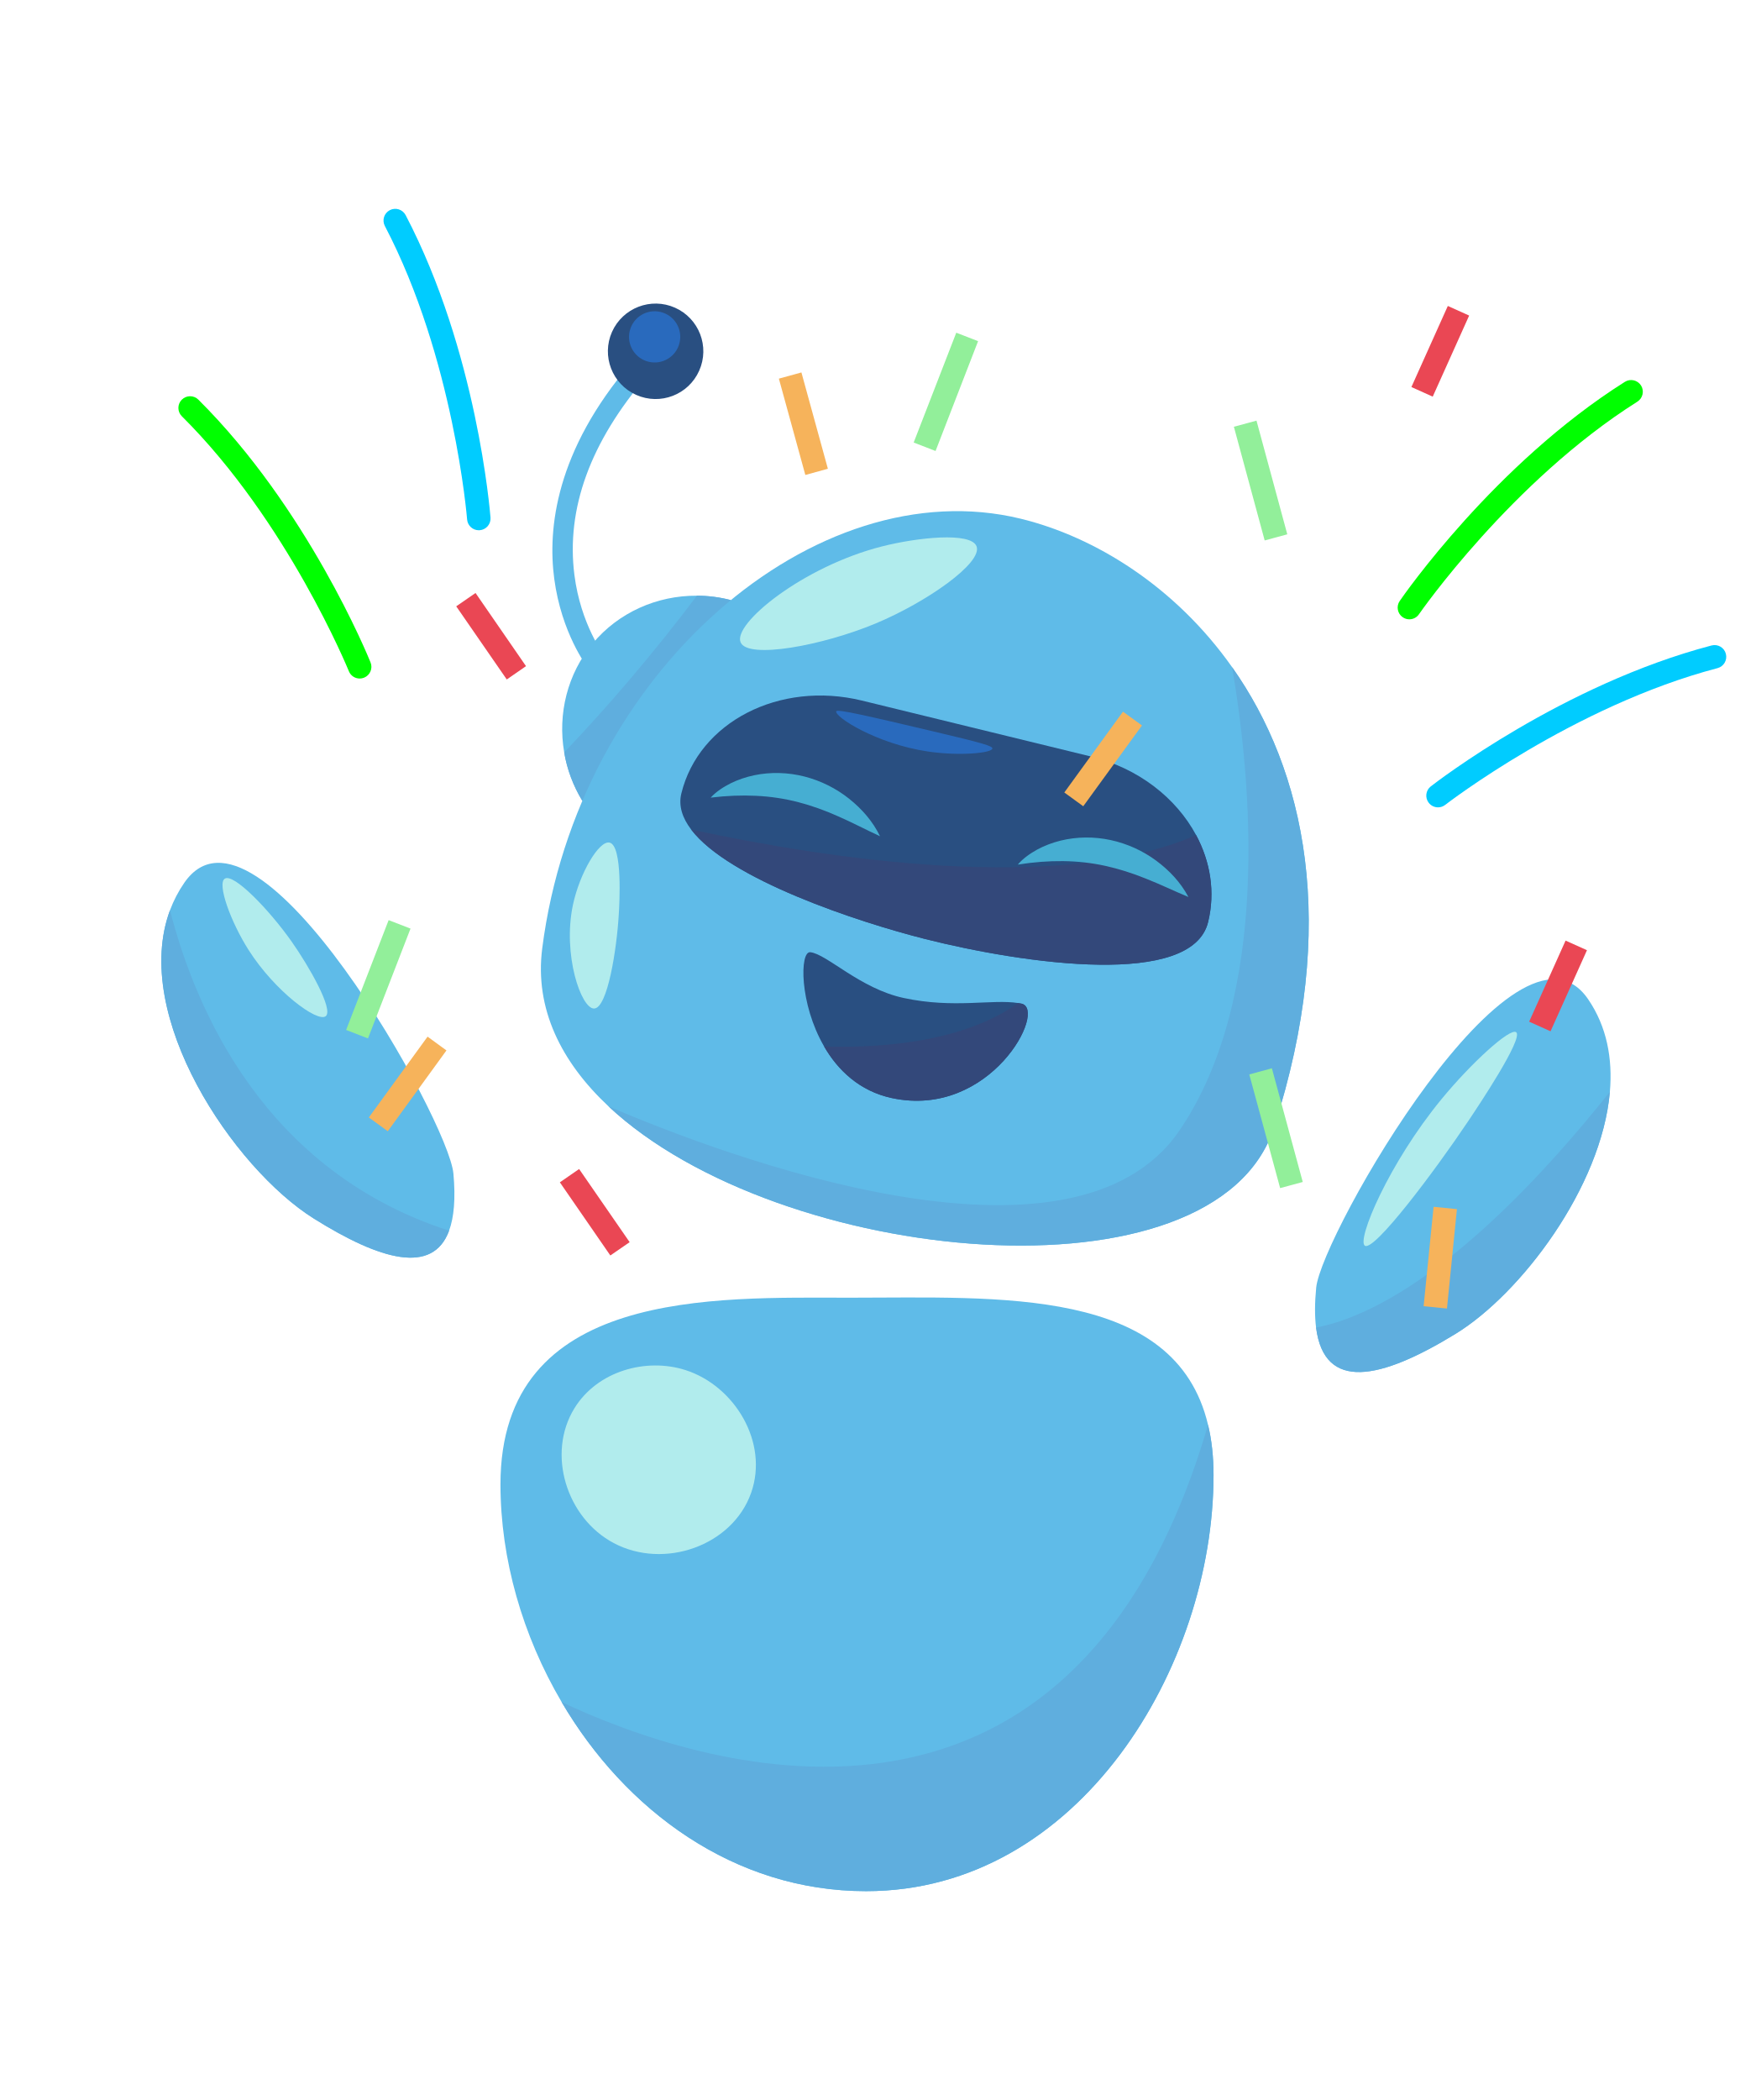
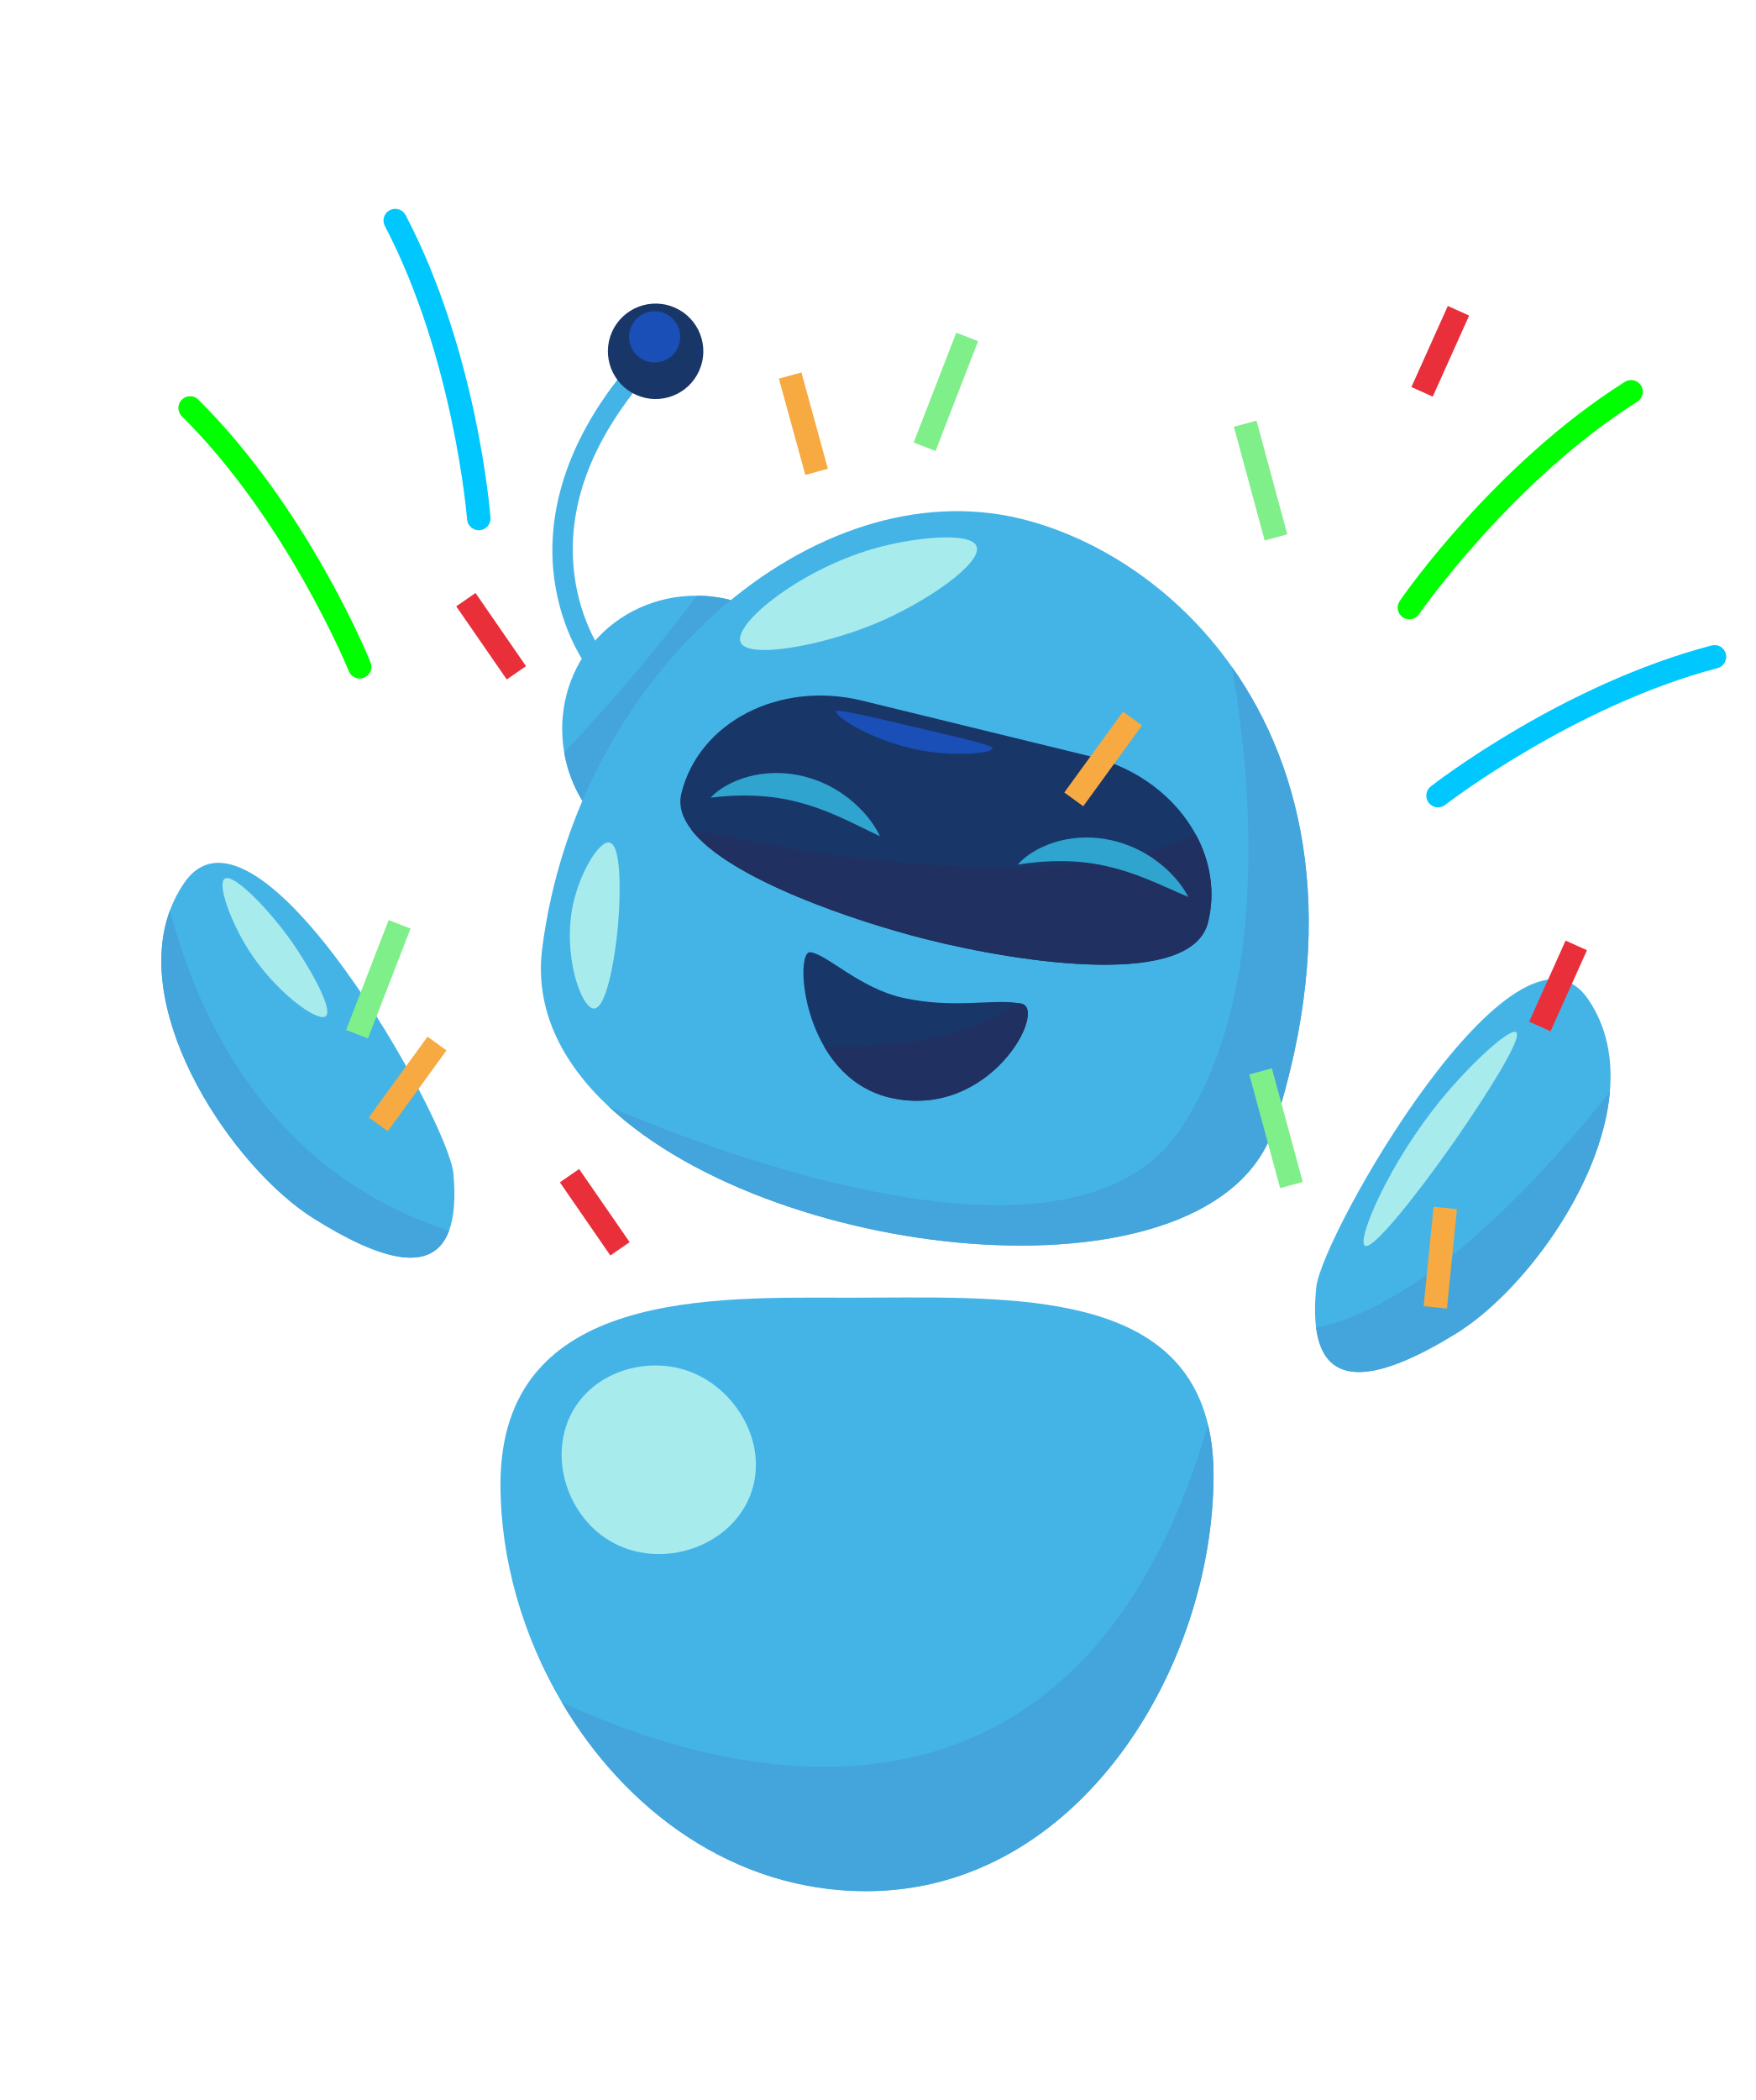
<svg xmlns="http://www.w3.org/2000/svg" xml:space="preserve" width="218.612mm" height="261.392mm" version="1.0" style="shape-rendering:geometricPrecision; text-rendering:geometricPrecision; image-rendering:optimizeQuality; fill-rule:evenodd; clip-rule:evenodd" viewBox="0 0 21861.2 26139.16">
  <defs>
    <style type="text/css">
   
    .fil0 {fill:none}
-     .fil9 {fill:#00CCFF;fill-rule:nonzero}
+     .fil9 {fill:#00C8FF;fill-rule:nonzero}
    .fil8 {fill:lime;fill-rule:nonzero}
-     .fil4 {fill:#294F81;fill-rule:nonzero}
-     .fil6 {fill:#296ABD;fill-rule:nonzero}
-     .fil5 {fill:#33487A;fill-rule:nonzero}
-     .fil7 {fill:#46AED2;fill-rule:nonzero}
-     .fil2 {fill:#5FAEDE;fill-rule:nonzero}
-     .fil1 {fill:#5FBBE8;fill-rule:nonzero}
-     .fil12 {fill:#92EF9A;fill-rule:nonzero}
-     .fil3 {fill:#B1ECED;fill-rule:nonzero}
-     .fil11 {fill:#EA4754;fill-rule:nonzero}
-     .fil10 {fill:#F6B35B;fill-rule:nonzero}
+     .fil4 {fill:#193669;fill-rule:nonzero}
+     .fil6 {fill:#194FB6;fill-rule:nonzero}
+     .fil5 {fill:#203060;fill-rule:nonzero}
+     .fil7 {fill:#2EA4CF;fill-rule:nonzero}
+     .fil2 {fill:#44A4DC;fill-rule:nonzero}
+     .fil1 {fill:#44B4E7;fill-rule:nonzero}
+     .fil12 {fill:#7FEF8A;fill-rule:nonzero}
+     .fil3 {fill:#A8EBED;fill-rule:nonzero}
+     .fil11 {fill:#E92F3A;fill-rule:nonzero}
+     .fil10 {fill:#F6AA41;fill-rule:nonzero}
   
  </style>
  </defs>
  <g id="Camada_x0020_1">
    <rect class="fil0" width="21861.2" height="26139.16" />
    <g id="_1534337841280">
      <path class="fil1" d="M5591.16 15318.65c-202.38,549.68 -850.59,371.43 -1685.21,-151.7 -996.66,-624.86 -2279.39,-2521.72 -1789.43,-3837.32 0,-0.38 0,-0.38 0,-0.38 44.89,-119.91 104.23,-234.56 179.56,-343.43 905.36,-1303.12 3291.27,2965.42 3349.09,3622 28.16,311.02 7.61,544.28 -54.01,710.83z" />
      <path class="fil2" d="M5591.16 15318.65c-202.38,549.68 -850.59,371.43 -1685.21,-151.7 -996.66,-624.86 -2279.39,-2521.72 -1789.43,-3837.32 314.98,1228.64 1173.18,3246.39 3474.64,3989.02z" />
      <path class="fil3" d="M3632.06 11721.6c215.31,305.92 523.45,845.19 423.78,926.9 -101.95,83.39 -632.24,-308.13 -960.15,-822.75 -223.68,-351.34 -394.86,-824.56 -297.48,-888.63 109.56,-72.42 553.12,385.59 833.85,784.48z" />
      <path class="fil1" d="M15108.93 18360.31c0,2381.8 -1671.51,5179.54 -4325.98,5179.54 -1645.64,0 -2999.12,-1007.17 -3790.37,-2353.8 -486.93,-826.7 -761.58,-1781.46 -761.58,-2709.49 0,-2440.16 2663.61,-2323.9 4351.09,-2323.9 1851.06,0 4049.05,-141.82 4458.38,1582.03 44.89,185.94 68.47,393.72 68.47,625.62l-0.01 0z" />
      <path class="fil2" d="M15108.93 18360.31c0,2381.8 -1671.51,5179.54 -4325.98,5179.54 -1645.64,0 -2999.12,-1007.17 -3790.37,-2353.8 1648.68,776.1 6345.18,2383.62 8047.88,-3451.37 44.89,185.94 68.47,393.72 68.47,625.62l0 0.01z" />
      <path class="fil3" d="M7150.82 17530.41c-345.41,562.31 -101.18,1362.62 490.73,1676.75 626.15,332.02 1478.26,34.32 1710.31,-625.68 221.4,-627.07 -204.66,-1329.83 -814.84,-1526.96 -489.96,-158.1 -1099.37,8.37 -1386.2,475.89z" />
      <path class="fil1" d="M18120.99 16603.43c-933.52,571.83 -1633.46,720.19 -1735.41,-78.81 -17.5,-137.18 -17.5,-302.43 1.52,-498.11 65.43,-656.12 2495.46,-4899.41 3387.14,-3586.85 231.29,339.24 305.08,736.38 269.33,1150.57 -103.48,1188.54 -1110.79,2516.47 -1922.58,3013.2z" />
      <path class="fil2" d="M18120.99 16603.43c-933.52,571.83 -1633.46,720.19 -1735.41,-78.81 613.98,-116.71 1848.77,-666.25 3657.99,-2934.39 -103.48,1188.54 -1110.79,2516.47 -1922.58,3013.2z" />
      <path class="fil3" d="M18280 13954.51c-412.36,615.66 -1169.37,1625.4 -1286.54,1551.45 -105.74,-66.72 295.2,-1024.06 954.83,-1825.88 367.47,-446.59 853.63,-891.59 928.95,-831.57 92.82,74.65 -468.66,914.43 -597.24,1106z" />
      <path class="fil1" d="M7250.49 9968.92c-114.88,-189.45 -190.96,-394.34 -225.96,-603.1 -82.93,-479.16 39.56,-978.64 355.3,-1357.45 320.3,-384.43 799.62,-596.85 1297.19,-593.65 140.75,0.53 283.02,18.41 423.01,54.92 -126.29,1913.15 -1849.54,2499.28 -1849.54,2499.28z" />
      <path class="fil2" d="M7250.49 9968.92c-114.88,-189.45 -190.96,-394.34 -225.96,-603.1 267.05,-281.12 540.18,-583.08 815.59,-906.74 303.56,-356.66 582.02,-706.19 836.9,-1044.36 140.75,0.53 283.02,18.41 423.01,54.92 -616.26,833.09 -1233.28,1666.19 -1849.54,2499.28z" />
      <path class="fil1" d="M15862.9 14030.82c-724.3,2252.32 -6165.63,1726.67 -8286.02,-259.21 -589.63,-551.74 -922.1,-1216.39 -826.24,-1965.26 440.51,-3444.43 3408.44,-5971.93 5958.69,-5349.58 924.38,225.66 1923.34,844.35 2630.89,1847.49 906.88,1284.4 1336.75,3199.52 522.68,5726.57l0 -0.01z" />
      <path class="fil4" d="M15041.22 11477.23c-99.66,410.15 -666.47,539.42 -1354.24,530.51 -724.3,-9.13 -1582.5,-171.49 -2171.37,-320.53 -842.98,-213.48 -2439.92,-741.87 -2910.87,-1362.31 -110.32,-145.39 -159.01,-296.03 -121.73,-448.5 108.79,-444.31 413.88,-795.89 820.91,-1005.34 407.04,-209.14 914.5,-275.87 1427.29,-150.79l2847.72 695.16c595.73,145.38 1065.91,518.18 1313.17,979.23 178.03,332.48 240.42,710.61 149.12,1082.57z" />
      <path class="fil5" d="M15041.22 11477.23c-99.66,410.15 -666.47,539.42 -1354.24,530.51 -724.3,-9.13 -1582.5,-171.49 -2171.37,-320.53 -842.98,-213.48 -2439.92,-741.87 -2910.87,-1362.31 1683.68,363.52 4587.7,813.01 6287.37,69.76 178.03,332.48 240.42,710.61 149.12,1082.57l-0.01 0z" />
      <path class="fil2" d="M15862.9 14030.82c-724.3,2252.32 -6165.63,1726.67 -8286.02,-259.21 1440.98,615.95 5779.14,2255.13 7109.8,296.94 1144.26,-1683.9 892.43,-4364.93 653.54,-5764.3 906.88,1284.4 1336.75,3199.52 522.68,5726.57z" />
      <path class="fil3" d="M9221 7995.52c91.3,212.34 1017.96,41.23 1679.87,-234.56 634.52,-264.39 1335.23,-754.35 1257.63,-960.52 -69.23,-183.13 -740.27,-110.17 -1179.26,1.28 -980.69,249.4 -1858.67,962.51 -1758.24,1193.8z" />
      <path class="fil3" d="M7132.57 11266.02c-129.34,617.33 102.7,1290.04 264,1287.39 168.9,-2.82 283.02,-750.09 307.37,-1170.06 7.61,-120.59 50.97,-857.97 -114.89,-895.32 -130.1,-29.29 -372.03,378.2 -456.48,778l0 -0.01z" />
      <path class="fil6" d="M12355.55 9316.75c-5.33,57.06 -409.32,95.85 -803.42,37.28 -640.61,-95.1 -1165.57,-433.29 -1140.46,-500.62 12.17,-30.89 408.56,61.93 1201.32,248.71 637.56,150.19 745.6,184.57 742.56,214.63z" />
      <path class="fil1" d="M7320.48 8313.08c-13.69,-17.27 -329.43,-430.62 -419.96,-1109.11 -82.94,-620.83 16.73,-1591.02 957.87,-2687.35l194 166.32c-702.99,817.95 -1005.8,1650.35 -900.8,2474.01 78.36,614.36 367.47,996.05 370.51,999.79l-201.62 156.34z" />
      <path class="fil4" d="M8705.17 4614.01c-133.15,299.83 -483.89,434.88 -783.64,301.58 -299.76,-133.22 -435.19,-484.33 -302.04,-784.09 133.89,-299.76 484.63,-434.8 784.4,-301.58 299.75,133.22 435.18,484.32 301.28,784.09z" />
      <path class="fil6" d="M7840.88 4117.82c-41.84,171.1 63.15,343.5 234.34,384.96 171.18,41.62 343.88,-63.37 384.96,-234.4 41.85,-171.11 -63.14,-343.51 -234.33,-385.05 -171.18,-41.61 -343.13,63.38 -384.97,234.49z" />
      <path class="fil4" d="M11103.25 13667.7c-400.18,-85.82 -671.04,-345.41 -842.98,-642.58 -309.66,-532.8 -304.33,-1186.73 -171.94,-1172.73 206.94,22.3 619.3,453.22 1163.28,569.85 625.38,134.14 1097.85,11.65 1423.48,62.77 14.46,1.98 28.91,4.64 42.6,7.61 326.39,69.99 -384.97,1438.54 -1614.44,1175.08z" />
      <path class="fil5" d="M11103.25 13667.7c-400.18,-85.82 -671.04,-345.41 -842.98,-642.58 564.52,19.24 1690.53,-17.2 2414.82,-540.11 14.46,1.98 28.91,4.64 42.6,7.61 326.39,69.99 -384.97,1438.54 -1614.44,1175.08z" />
      <path class="fil7" d="M8848.2 9928.21c69.99,-76.38 157.49,-132 249.55,-178.64 92.06,-45.42 191.72,-78.52 293.67,-100.04 203.9,-42.31 420.73,-36.07 624.63,16.13 203.9,52.26 394.86,148.05 555.39,276.02 160.53,128.19 295.96,282.87 384.97,467.14 -185.63,-85.75 -351.49,-174.07 -519.63,-247.12 -166.62,-75.01 -333.24,-134.13 -502.14,-178.25 -168.9,-43.29 -341.6,-69.31 -521.16,-77.83 -179.55,-8.6 -364.43,-1.75 -565.28,22.59z" />
      <path class="fil7" d="M12672.05 10761.69c66.95,-78.9 152.92,-137.63 242.69,-187.61 90.55,-48.84 188.69,-85.44 289.88,-110.7 202.37,-49.76 419.2,-51.28 624.63,-6.62 206.18,44.74 400.19,133.6 565.28,255.56 165.09,122.26 305.85,271.91 401.7,452.83 -187.91,-78.9 -357.57,-161.14 -528,-228.02 -169.66,-68.92 -337.8,-121.95 -508.22,-159.84 -171.19,-37.13 -343.89,-56.83 -524.2,-58.81 -179.55,-2.06 -363.67,11.57 -563.76,43.21z" />
      <path class="fil8" d="M4478.85 8445.93c-58.58,0 -112.61,-34.47 -135.43,-91.22 -7.61,-18.49 -763.86,-1866.96 -2079.3,-3173.51 -57.06,-56.67 -57.82,-149.04 -0.76,-206.18 57.06,-57.13 149.12,-57.43 206.18,-0.68 1358.81,1349.83 2112.78,3193.36 2143.98,3271.19 30.43,74.64 -6.1,159.55 -80.66,189.75 -18.25,7.22 -36.51,10.65 -54.01,10.65z" />
      <path class="fil9" d="M5960.91 6600.19c-75.32,0 -139.23,-58.06 -145.31,-134.59 -1.53,-19.86 -164.34,-2010.3 -1024.06,-3652.82 -37.28,-71.37 -9.89,-159.47 61.63,-196.82 71.52,-37.36 159.01,-9.81 197.05,61.55 887.87,1696.92 1049.92,3681.96 1056.77,3765.64 6.08,80.27 -54.02,150.42 -134.66,156.58 -3.81,0.31 -7.61,0.46 -11.42,0.46z" />
      <path class="fil9" d="M17904.16 10049.27c-44.13,0 -86.74,-19.32 -115.64,-56.3 -49.46,-63.53 -38.05,-155.13 25.1,-204.59 66.96,-51.51 1643.36,-1268.19 3495.94,-1754.13 78.36,-20.46 158.25,26.1 178.03,104 20.54,77.92 -25.86,157.64 -103.47,178.04 -1793.24,470.41 -3374.97,1689.99 -3390.94,1702.24 -26.64,20.69 -57.82,30.74 -89.02,30.74z" />
      <path class="fil8" d="M17546.58 7708.76c-28.15,0 -57.06,-8.36 -82.17,-25.79 -66.19,-45.64 -82.93,-136.33 -37.28,-202.67 47.17,-69.16 1183.07,-1704.99 2802.84,-2727.29 68.47,-42.99 158.24,-22.68 201.61,45.42 42.61,68.09 22.07,158.17 -45.65,201.16 -1568.04,989.59 -2707.74,2629.52 -2719.14,2645.96 -28.16,41.08 -73.8,63.21 -120.21,63.21z" />
      <polygon class="fil10" points="10026.7,5911.96 9697.27,4713.06 9978,4635.76 10307.44,5834.75 " />
      <polygon class="fil10" points="18015.24,16287.56 17724.61,16258.48 17848.62,15021.32 18139.25,15050.39 " />
      <polygon class="fil10" points="13486.89,10035.64 13251.02,9864.24 13981.41,8858.36 14218.02,9029.84 " />
      <polygon class="fil10" points="4828.06,14080.67 4592.21,13909.24 5323.35,12903.45 5558.44,13074.87 " />
      <polygon class="fil11" points="17837.97,4937.13 17572.45,4817.53 18025.89,3808.38 18291.42,3927.91 " />
      <polygon class="fil11" points="19304.83,12836.57 19038.53,12716.98 19491.98,11707.76 19758.26,11827.35 " />
      <polygon class="fil11" points="6309.36,8457.41 5680.17,7546.94 5920.59,7381.16 6549.02,8291.7 " />
      <polygon class="fil11" points="7598.94,15627.16 6970.51,14716.7 7210.17,14550.99 7839.36,15461.46 " />
      <polygon class="fil12" points="15745.73,6727.02 15362.28,5311.98 15643.78,5235.67 16027.23,6650.78 " />
      <polygon class="fil12" points="15938.22,14788.6 15554.01,13373.57 15835.52,13297.25 16219.72,14712.29 " />
      <polygon class="fil12" points="11647.99,5613.58 11375.62,5508.19 11905.91,4141.16 12177.52,4246.53 " />
      <polygon class="fil12" points="4581.56,12925.52 4309.19,12820.14 4838.71,11453.03 5111.09,11558.41 " />
    </g>
  </g>
</svg>
